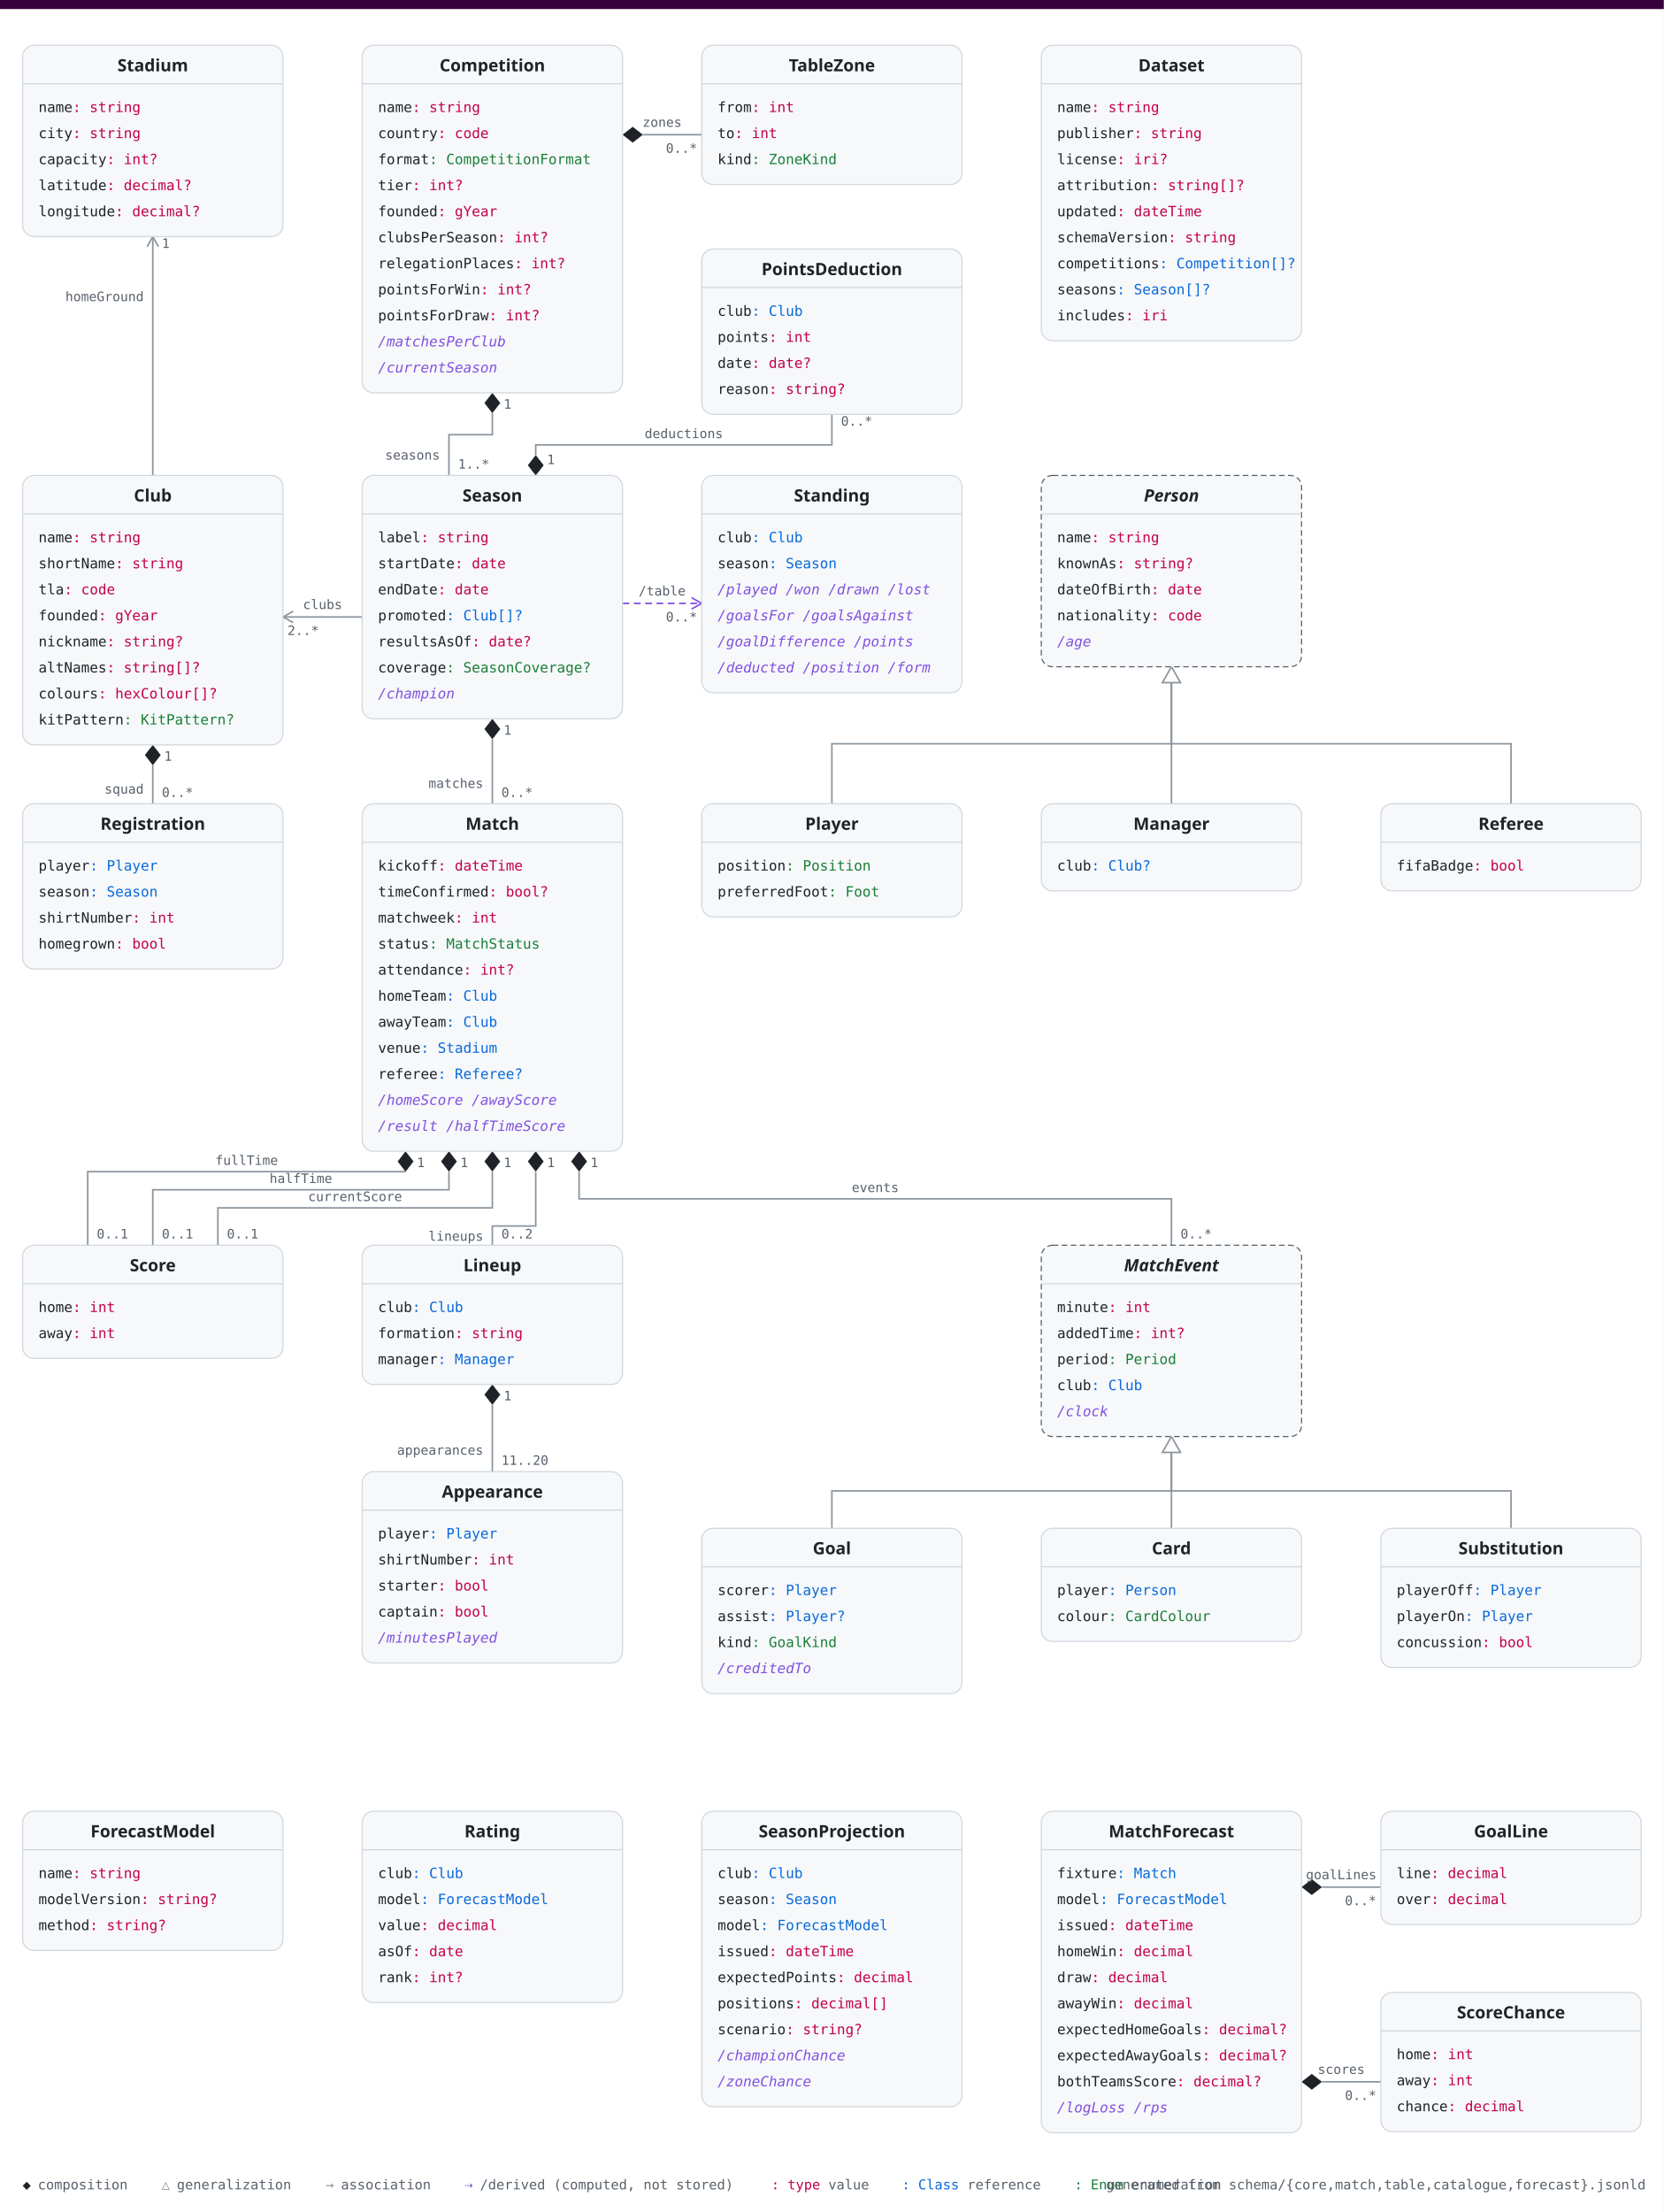
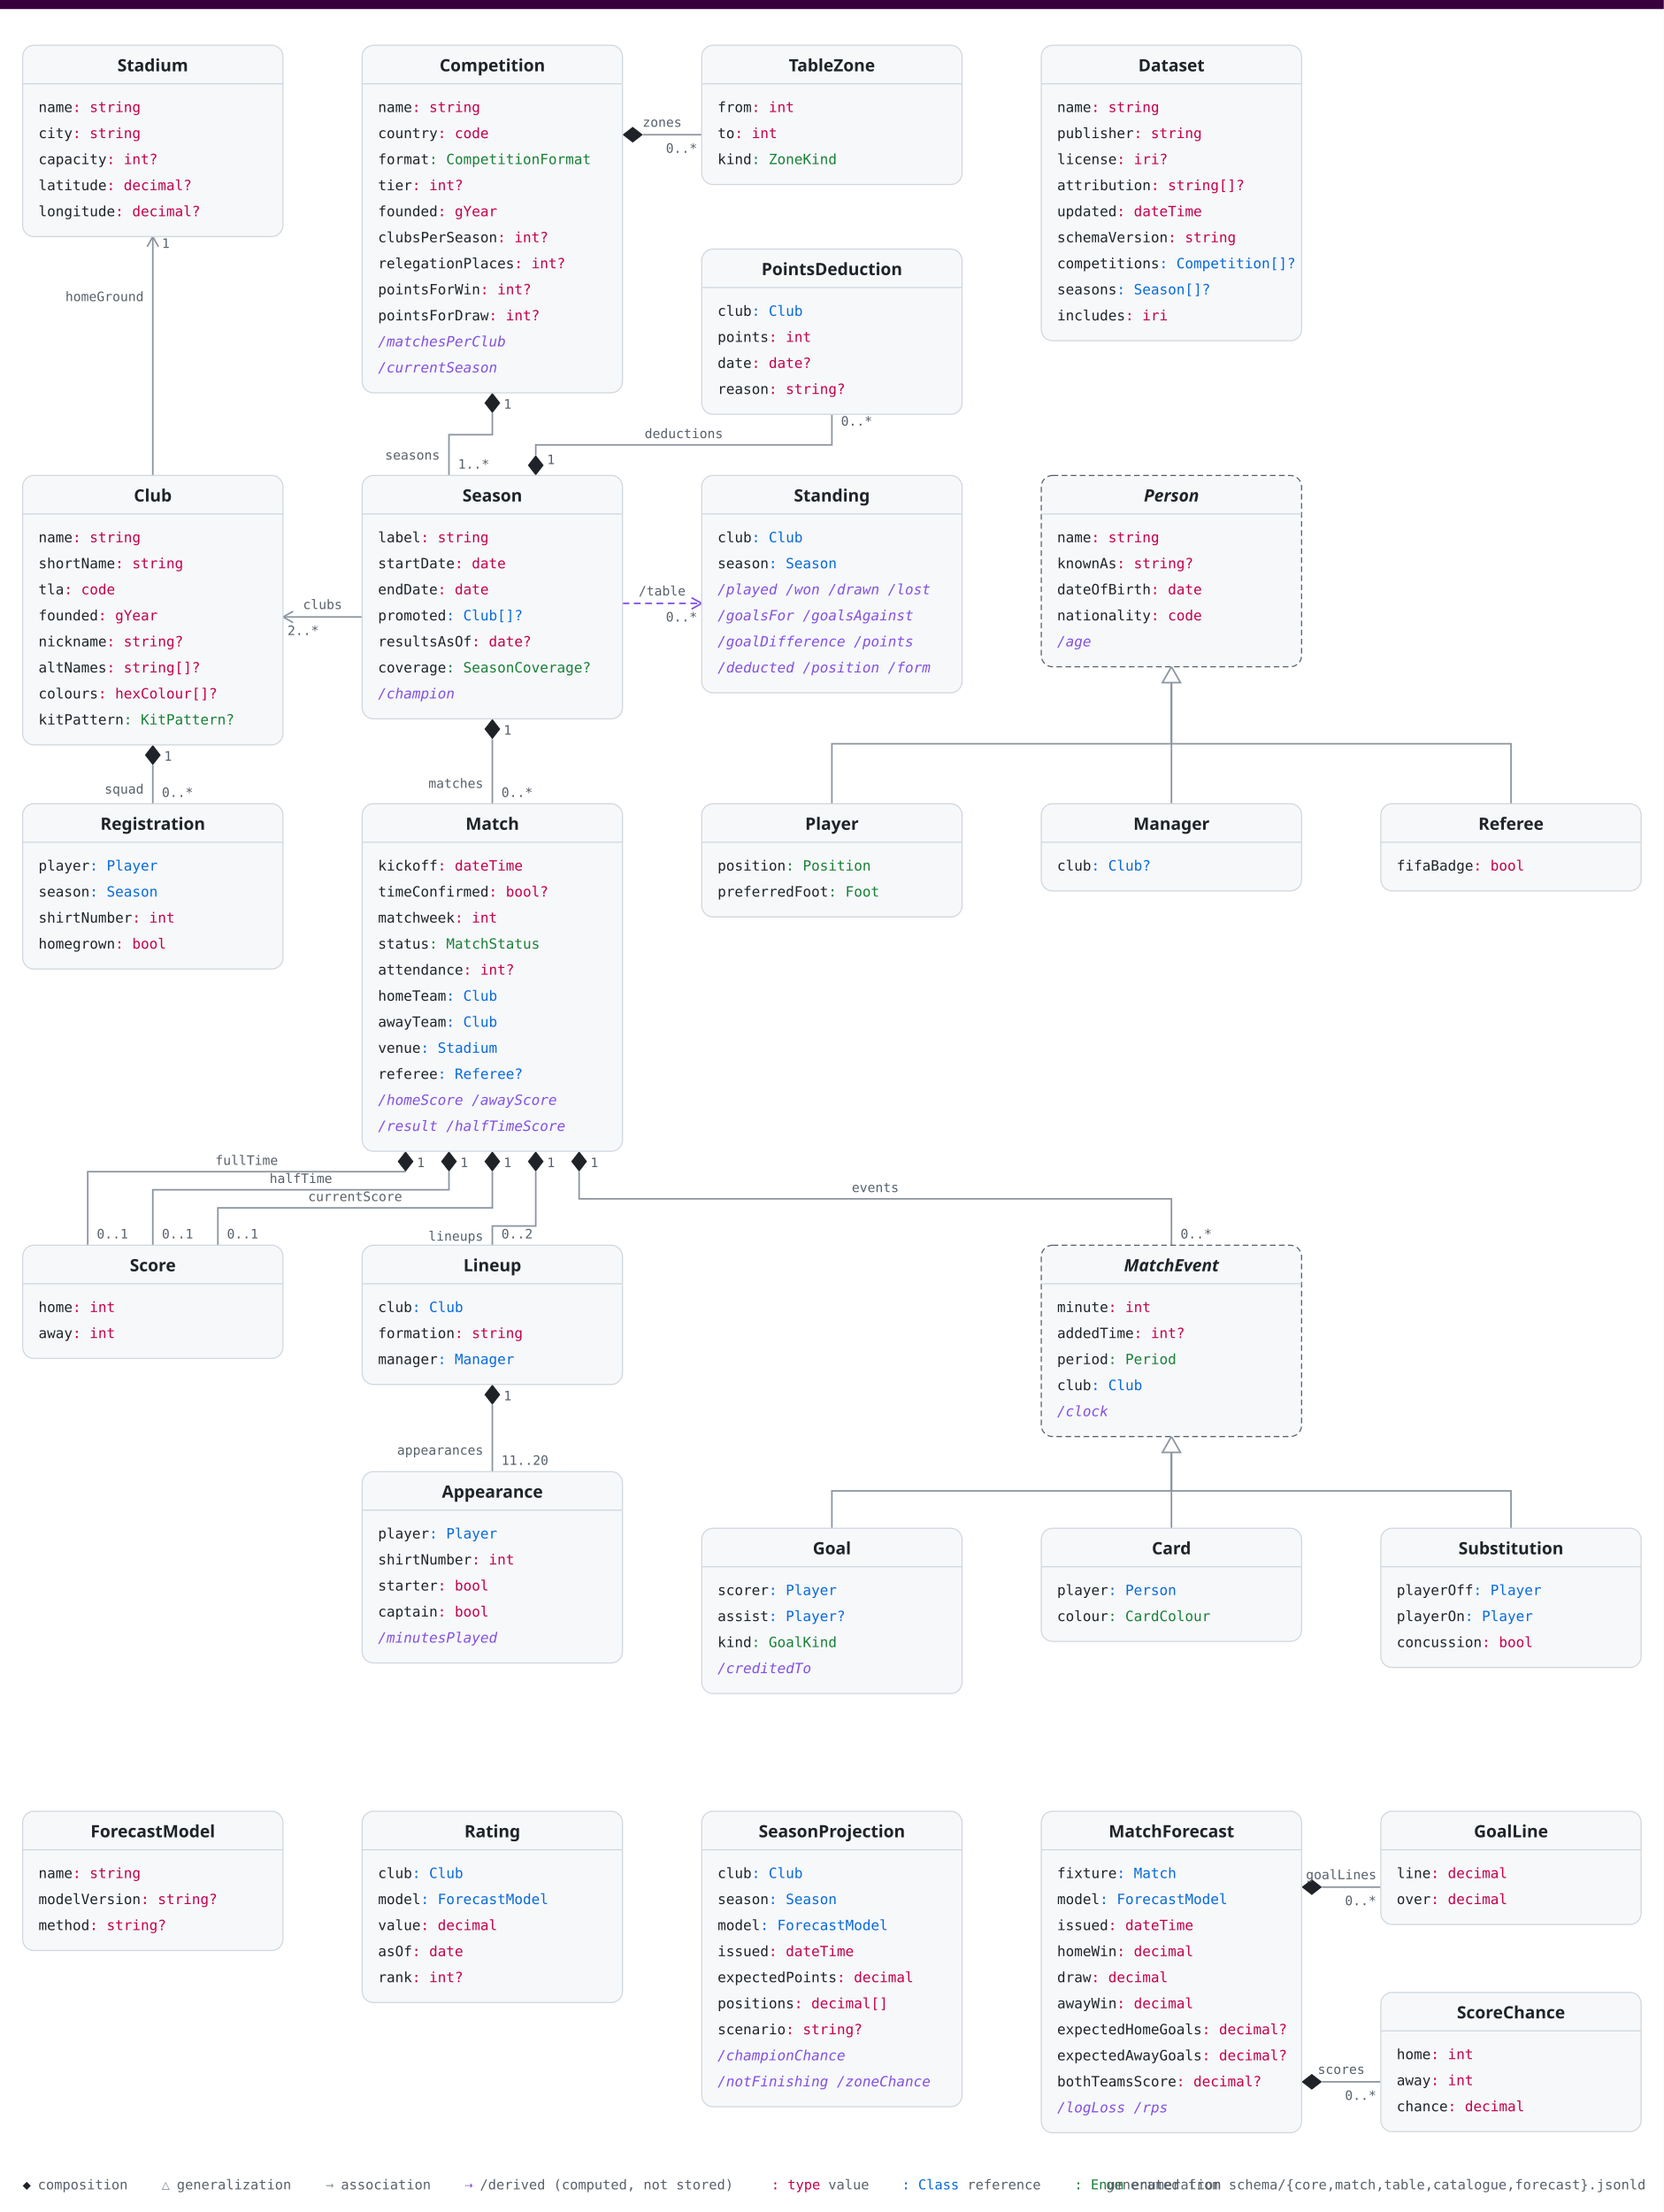
<svg xmlns="http://www.w3.org/2000/svg" width="1470" height="1954" viewBox="0 0 1470 1954">
  <rect width="1470" height="1954" fill="#ffffff" />
  <rect width="1470" height="8" fill="#37003c" />
  <path d="M550,119 l9,-7 l9,7 l-9,7 z" fill="#1f2328" />
  <path d="M568,119 L620,119" fill="none" stroke="#8c959f" stroke-width="1.4" />
  <text x="585" y="112" font-family="ui-monospace, Menlo, Consolas, monospace" font-size="11.5" fill="#57606a" text-anchor="middle">zones</text>
  <text x="616" y="135" font-family="ui-monospace, Menlo, Consolas, monospace" font-size="11.5" fill="#57606a" text-anchor="end">0..*</text>
  <path d="M435,365 L435,384 L396.667,384 L396.667,420" fill="none" stroke="#8c959f" stroke-width="1.4" />
  <path d="M435,347 l7,9 l-7,9 l-7,-9 z" fill="#1f2328" />
  <text x="445" y="361" font-family="ui-monospace, Menlo, Consolas, monospace" font-size="11.5" fill="#57606a" text-anchor="start">1</text>
  <text x="404.667" y="414" font-family="ui-monospace, Menlo, Consolas, monospace" font-size="11.5" fill="#57606a" text-anchor="start">1..*</text>
  <text x="388.667" y="406" font-family="ui-monospace, Menlo, Consolas, monospace" font-size="11.5" fill="#57606a" text-anchor="end">seasons</text>
  <path d="M320,545 L250,545" fill="none" stroke="#8c959f" stroke-width="1.4" />
  <path d="M259,540 L250,545 L259,550" fill="none" stroke="#8c959f" stroke-width="1.4" />
  <text x="285" y="538" font-family="ui-monospace, Menlo, Consolas, monospace" font-size="11.5" fill="#57606a" text-anchor="middle">clubs</text>
  <text x="254" y="561" font-family="ui-monospace, Menlo, Consolas, monospace" font-size="11.5" fill="#57606a" text-anchor="start">2..*</text>
  <path d="M435,653 L435,673 L435,673 L435,710" fill="none" stroke="#8c959f" stroke-width="1.4" />
  <path d="M435,635 l7,9 l-7,9 l-7,-9 z" fill="#1f2328" />
  <text x="445" y="649" font-family="ui-monospace, Menlo, Consolas, monospace" font-size="11.5" fill="#57606a" text-anchor="start">1</text>
  <text x="443" y="704" font-family="ui-monospace, Menlo, Consolas, monospace" font-size="11.5" fill="#57606a" text-anchor="start">0..*</text>
  <text x="427" y="696" font-family="ui-monospace, Menlo, Consolas, monospace" font-size="11.5" fill="#57606a" text-anchor="end">matches</text>
  <path d="M473.333,402 L473.333,393 L735,393 L735,366" fill="none" stroke="#8c959f" stroke-width="1.4" />
  <path d="M473.333,420 l7,-9 l-7,-9 l-7,9 z" fill="#1f2328" />
  <text x="483.333" y="410" font-family="ui-monospace, Menlo, Consolas, monospace" font-size="11.5" fill="#57606a" text-anchor="start">1</text>
  <text x="743" y="376" font-family="ui-monospace, Menlo, Consolas, monospace" font-size="11.5" fill="#57606a" text-anchor="start">0..*</text>
  <text x="604.167" y="387" font-family="ui-monospace, Menlo, Consolas, monospace" font-size="11.5" fill="#57606a" text-anchor="middle">deductions</text>
  <path d="M550,533 L620,533" fill="none" stroke="#8250df" stroke-width="1.4" stroke-dasharray="6 4" />
  <path d="M611,528 L620,533 L611,538" fill="none" stroke="#8250df" stroke-width="1.4" />
  <text x="585" y="526" font-family="ui-monospace, Menlo, Consolas, monospace" font-size="11.5" fill="#57606a" text-anchor="middle">/table</text>
  <text x="616" y="549" font-family="ui-monospace, Menlo, Consolas, monospace" font-size="11.5" fill="#57606a" text-anchor="end">0..*</text>
  <path d="M135,420 L135,315 L135,315 L135,209" fill="none" stroke="#8c959f" stroke-width="1.4" />
  <path d="M130,218 L135,209 L140,218" fill="none" stroke="#8c959f" stroke-width="1.4" />
  <text x="143" y="219" font-family="ui-monospace, Menlo, Consolas, monospace" font-size="11.5" fill="#57606a" text-anchor="start">1</text>
  <text x="127" y="266" font-family="ui-monospace, Menlo, Consolas, monospace" font-size="11.5" fill="#57606a" text-anchor="end">homeGround</text>
  <path d="M135,676 L135,684 L135,684 L135,710" fill="none" stroke="#8c959f" stroke-width="1.4" />
  <path d="M135,658 l7,9 l-7,9 l-7,-9 z" fill="#1f2328" />
  <text x="145" y="672" font-family="ui-monospace, Menlo, Consolas, monospace" font-size="11.5" fill="#57606a" text-anchor="start">1</text>
  <text x="143" y="704" font-family="ui-monospace, Menlo, Consolas, monospace" font-size="11.5" fill="#57606a" text-anchor="start">0..*</text>
  <text x="127" y="701" font-family="ui-monospace, Menlo, Consolas, monospace" font-size="11.5" fill="#57606a" text-anchor="end">squad</text>
  <path d="M735,710 L735,657 L1035,657 L1035,603" fill="none" stroke="#8c959f" stroke-width="1.4" />
  <path d="M1035,589 l8,14 l-16,0 z" fill="#ffffff" stroke="#8c959f" stroke-width="1.4" />
  <path d="M1035,710 L1035,657 L1035,657 L1035,603" fill="none" stroke="#8c959f" stroke-width="1.4" />
  <path d="M1335,710 L1335,657 L1035,657 L1035,603" fill="none" stroke="#8c959f" stroke-width="1.4" />
  <path d="M473.333,1035 L473.333,1083 L435,1083 L435,1100" fill="none" stroke="#8c959f" stroke-width="1.4" />
  <path d="M473.333,1017 l7,9 l-7,9 l-7,-9 z" fill="#1f2328" />
  <text x="483.333" y="1031" font-family="ui-monospace, Menlo, Consolas, monospace" font-size="11.5" fill="#57606a" text-anchor="start">1</text>
  <text x="443" y="1094" font-family="ui-monospace, Menlo, Consolas, monospace" font-size="11.5" fill="#57606a" text-anchor="start">0..2</text>
  <text x="427" y="1096" font-family="ui-monospace, Menlo, Consolas, monospace" font-size="11.5" fill="#57606a" text-anchor="end">lineups</text>
  <path d="M511.667,1035 L511.667,1059 L1035,1059 L1035,1100" fill="none" stroke="#8c959f" stroke-width="1.4" />
  <path d="M511.667,1017 l7,9 l-7,9 l-7,-9 z" fill="#1f2328" />
  <text x="521.667" y="1031" font-family="ui-monospace, Menlo, Consolas, monospace" font-size="11.5" fill="#57606a" text-anchor="start">1</text>
  <text x="1043" y="1094" font-family="ui-monospace, Menlo, Consolas, monospace" font-size="11.5" fill="#57606a" text-anchor="start">0..*</text>
  <text x="773.333" y="1053" font-family="ui-monospace, Menlo, Consolas, monospace" font-size="11.5" fill="#57606a" text-anchor="middle">events</text>
  <path d="M358.333,1035 L358.333,1035 L77.5,1035 L77.5,1100" fill="none" stroke="#8c959f" stroke-width="1.4" />
  <path d="M358.333,1017 l7,9 l-7,9 l-7,-9 z" fill="#1f2328" />
  <text x="368.333" y="1031" font-family="ui-monospace, Menlo, Consolas, monospace" font-size="11.5" fill="#57606a" text-anchor="start">1</text>
  <text x="85.5" y="1094" font-family="ui-monospace, Menlo, Consolas, monospace" font-size="11.5" fill="#57606a" text-anchor="start">0..1</text>
  <text x="217.917" y="1029" font-family="ui-monospace, Menlo, Consolas, monospace" font-size="11.5" fill="#57606a" text-anchor="middle">fullTime</text>
  <path d="M396.667,1035 L396.667,1051 L135,1051 L135,1100" fill="none" stroke="#8c959f" stroke-width="1.4" />
  <path d="M396.667,1017 l7,9 l-7,9 l-7,-9 z" fill="#1f2328" />
  <text x="406.667" y="1031" font-family="ui-monospace, Menlo, Consolas, monospace" font-size="11.5" fill="#57606a" text-anchor="start">1</text>
  <text x="143" y="1094" font-family="ui-monospace, Menlo, Consolas, monospace" font-size="11.5" fill="#57606a" text-anchor="start">0..1</text>
  <text x="265.833" y="1045" font-family="ui-monospace, Menlo, Consolas, monospace" font-size="11.5" fill="#57606a" text-anchor="middle">halfTime</text>
  <path d="M435,1035 L435,1067 L192.5,1067 L192.5,1100" fill="none" stroke="#8c959f" stroke-width="1.4" />
  <path d="M435,1017 l7,9 l-7,9 l-7,-9 z" fill="#1f2328" />
  <text x="445" y="1031" font-family="ui-monospace, Menlo, Consolas, monospace" font-size="11.5" fill="#57606a" text-anchor="start">1</text>
  <text x="200.5" y="1094" font-family="ui-monospace, Menlo, Consolas, monospace" font-size="11.5" fill="#57606a" text-anchor="start">0..1</text>
  <text x="313.75" y="1061" font-family="ui-monospace, Menlo, Consolas, monospace" font-size="11.5" fill="#57606a" text-anchor="middle">currentScore</text>
  <path d="M435,1241 L435,1262 L435,1262 L435,1300" fill="none" stroke="#8c959f" stroke-width="1.4" />
  <path d="M435,1223 l7,9 l-7,9 l-7,-9 z" fill="#1f2328" />
  <text x="445" y="1237" font-family="ui-monospace, Menlo, Consolas, monospace" font-size="11.5" fill="#57606a" text-anchor="start">1</text>
  <text x="443" y="1294" font-family="ui-monospace, Menlo, Consolas, monospace" font-size="11.5" fill="#57606a" text-anchor="start">11..20</text>
  <text x="427" y="1285" font-family="ui-monospace, Menlo, Consolas, monospace" font-size="11.5" fill="#57606a" text-anchor="end">appearances</text>
  <path d="M735,1350 L735,1317 L1035,1317 L1035,1283" fill="none" stroke="#8c959f" stroke-width="1.4" />
  <path d="M1035,1269 l8,14 l-16,0 z" fill="#ffffff" stroke="#8c959f" stroke-width="1.4" />
  <path d="M1035,1350 L1035,1317 L1035,1317 L1035,1283" fill="none" stroke="#8c959f" stroke-width="1.4" />
  <path d="M1335,1350 L1335,1317 L1035,1317 L1035,1283" fill="none" stroke="#8c959f" stroke-width="1.4" />
  <path d="M1150,1667 l9,-7 l9,7 l-9,7 z" fill="#1f2328" />
  <path d="M1168,1667 L1220,1667" fill="none" stroke="#8c959f" stroke-width="1.4" />
  <text x="1185" y="1660" font-family="ui-monospace, Menlo, Consolas, monospace" font-size="11.5" fill="#57606a" text-anchor="middle">goalLines</text>
  <text x="1216" y="1683" font-family="ui-monospace, Menlo, Consolas, monospace" font-size="11.5" fill="#57606a" text-anchor="end">0..*</text>
  <path d="M1150,1839 l9,-7 l9,7 l-9,7 z" fill="#1f2328" />
  <path d="M1168,1839 L1220,1839" fill="none" stroke="#8c959f" stroke-width="1.4" />
  <text x="1185" y="1832" font-family="ui-monospace, Menlo, Consolas, monospace" font-size="11.5" fill="#57606a" text-anchor="middle">scores</text>
  <text x="1216" y="1855" font-family="ui-monospace, Menlo, Consolas, monospace" font-size="11.5" fill="#57606a" text-anchor="end">0..*</text>
  <g>
    <rect x="320" y="40" width="230" height="307" rx="10" fill="#f6f8fa" stroke="#d0d7de" stroke-width="1" />
    <line x1="320" y1="74" x2="550" y2="74" stroke="#d0d7de" />
    <text x="435" y="63" font-family="system-ui, sans-serif" font-weight="700" font-size="15" fill="#1f2328" text-anchor="middle">Competition</text>
    <text x="334" y="99" font-family="ui-monospace, Menlo, Consolas, monospace" font-size="12.5" fill="#1f2328">name<tspan fill="#c4004b">: string</tspan>
    </text>
    <text x="334" y="122" font-family="ui-monospace, Menlo, Consolas, monospace" font-size="12.5" fill="#1f2328">country<tspan fill="#c4004b">: code</tspan>
    </text>
    <text x="334" y="145" font-family="ui-monospace, Menlo, Consolas, monospace" font-size="12.5" fill="#1f2328">format<tspan fill="#1a7f37">: CompetitionFormat</tspan>
    </text>
    <text x="334" y="168" font-family="ui-monospace, Menlo, Consolas, monospace" font-size="12.5" fill="#1f2328">tier<tspan fill="#c4004b">: int?</tspan>
    </text>
    <text x="334" y="191" font-family="ui-monospace, Menlo, Consolas, monospace" font-size="12.5" fill="#1f2328">founded<tspan fill="#c4004b">: gYear</tspan>
    </text>
    <text x="334" y="214" font-family="ui-monospace, Menlo, Consolas, monospace" font-size="12.5" fill="#1f2328">clubsPerSeason<tspan fill="#c4004b">: int?</tspan>
    </text>
    <text x="334" y="237" font-family="ui-monospace, Menlo, Consolas, monospace" font-size="12.5" fill="#1f2328">relegationPlaces<tspan fill="#c4004b">: int?</tspan>
    </text>
    <text x="334" y="260" font-family="ui-monospace, Menlo, Consolas, monospace" font-size="12.5" fill="#1f2328">pointsForWin<tspan fill="#c4004b">: int?</tspan>
    </text>
    <text x="334" y="283" font-family="ui-monospace, Menlo, Consolas, monospace" font-size="12.5" fill="#1f2328">pointsForDraw<tspan fill="#c4004b">: int?</tspan>
    </text>
    <text x="334" y="306" font-family="ui-monospace, Menlo, Consolas, monospace" font-size="12.5" font-style="italic" fill="#8250df">/matchesPerClub</text>
    <text x="334" y="329" font-family="ui-monospace, Menlo, Consolas, monospace" font-size="12.5" font-style="italic" fill="#8250df">/currentSeason</text>
  </g>
  <g>
    <rect x="320" y="420" width="230" height="215" rx="10" fill="#f6f8fa" stroke="#d0d7de" stroke-width="1" />
    <line x1="320" y1="454" x2="550" y2="454" stroke="#d0d7de" />
    <text x="435" y="443" font-family="system-ui, sans-serif" font-weight="700" font-size="15" fill="#1f2328" text-anchor="middle">Season</text>
    <text x="334" y="479" font-family="ui-monospace, Menlo, Consolas, monospace" font-size="12.5" fill="#1f2328">label<tspan fill="#c4004b">: string</tspan>
    </text>
    <text x="334" y="502" font-family="ui-monospace, Menlo, Consolas, monospace" font-size="12.5" fill="#1f2328">startDate<tspan fill="#c4004b">: date</tspan>
    </text>
    <text x="334" y="525" font-family="ui-monospace, Menlo, Consolas, monospace" font-size="12.5" fill="#1f2328">endDate<tspan fill="#c4004b">: date</tspan>
    </text>
    <text x="334" y="548" font-family="ui-monospace, Menlo, Consolas, monospace" font-size="12.5" fill="#1f2328">promoted<tspan fill="#0969da">: Club[]?</tspan>
    </text>
    <text x="334" y="571" font-family="ui-monospace, Menlo, Consolas, monospace" font-size="12.5" fill="#1f2328">resultsAsOf<tspan fill="#c4004b">: date?</tspan>
    </text>
    <text x="334" y="594" font-family="ui-monospace, Menlo, Consolas, monospace" font-size="12.5" fill="#1f2328">coverage<tspan fill="#1a7f37">: SeasonCoverage?</tspan>
    </text>
    <text x="334" y="617" font-family="ui-monospace, Menlo, Consolas, monospace" font-size="12.5" font-style="italic" fill="#8250df">/champion</text>
  </g>
  <g>
    <rect x="620" y="220" width="230" height="146" rx="10" fill="#f6f8fa" stroke="#d0d7de" stroke-width="1" />
    <line x1="620" y1="254" x2="850" y2="254" stroke="#d0d7de" />
    <text x="735" y="243" font-family="system-ui, sans-serif" font-weight="700" font-size="15" fill="#1f2328" text-anchor="middle">PointsDeduction</text>
    <text x="634" y="279" font-family="ui-monospace, Menlo, Consolas, monospace" font-size="12.5" fill="#1f2328">club<tspan fill="#0969da">: Club</tspan>
    </text>
    <text x="634" y="302" font-family="ui-monospace, Menlo, Consolas, monospace" font-size="12.5" fill="#1f2328">points<tspan fill="#c4004b">: int</tspan>
    </text>
    <text x="634" y="325" font-family="ui-monospace, Menlo, Consolas, monospace" font-size="12.5" fill="#1f2328">date<tspan fill="#c4004b">: date?</tspan>
    </text>
    <text x="634" y="348" font-family="ui-monospace, Menlo, Consolas, monospace" font-size="12.5" fill="#1f2328">reason<tspan fill="#c4004b">: string?</tspan>
    </text>
  </g>
  <g>
    <rect x="20" y="420" width="230" height="238" rx="10" fill="#f6f8fa" stroke="#d0d7de" stroke-width="1" />
    <line x1="20" y1="454" x2="250" y2="454" stroke="#d0d7de" />
    <text x="135" y="443" font-family="system-ui, sans-serif" font-weight="700" font-size="15" fill="#1f2328" text-anchor="middle">Club</text>
    <text x="34" y="479" font-family="ui-monospace, Menlo, Consolas, monospace" font-size="12.5" fill="#1f2328">name<tspan fill="#c4004b">: string</tspan>
    </text>
    <text x="34" y="502" font-family="ui-monospace, Menlo, Consolas, monospace" font-size="12.5" fill="#1f2328">shortName<tspan fill="#c4004b">: string</tspan>
    </text>
    <text x="34" y="525" font-family="ui-monospace, Menlo, Consolas, monospace" font-size="12.5" fill="#1f2328">tla<tspan fill="#c4004b">: code</tspan>
    </text>
    <text x="34" y="548" font-family="ui-monospace, Menlo, Consolas, monospace" font-size="12.5" fill="#1f2328">founded<tspan fill="#c4004b">: gYear</tspan>
    </text>
    <text x="34" y="571" font-family="ui-monospace, Menlo, Consolas, monospace" font-size="12.5" fill="#1f2328">nickname<tspan fill="#c4004b">: string?</tspan>
    </text>
    <text x="34" y="594" font-family="ui-monospace, Menlo, Consolas, monospace" font-size="12.5" fill="#1f2328">altNames<tspan fill="#c4004b">: string[]?</tspan>
    </text>
    <text x="34" y="617" font-family="ui-monospace, Menlo, Consolas, monospace" font-size="12.5" fill="#1f2328">colours<tspan fill="#c4004b">: hexColour[]?</tspan>
    </text>
    <text x="34" y="640" font-family="ui-monospace, Menlo, Consolas, monospace" font-size="12.5" fill="#1f2328">kitPattern<tspan fill="#1a7f37">: KitPattern?</tspan>
    </text>
  </g>
  <g>
    <rect x="20" y="710" width="230" height="146" rx="10" fill="#f6f8fa" stroke="#d0d7de" stroke-width="1" />
    <line x1="20" y1="744" x2="250" y2="744" stroke="#d0d7de" />
    <text x="135" y="733" font-family="system-ui, sans-serif" font-weight="700" font-size="15" fill="#1f2328" text-anchor="middle">Registration</text>
    <text x="34" y="769" font-family="ui-monospace, Menlo, Consolas, monospace" font-size="12.5" fill="#1f2328">player<tspan fill="#0969da">: Player</tspan>
    </text>
    <text x="34" y="792" font-family="ui-monospace, Menlo, Consolas, monospace" font-size="12.5" fill="#1f2328">season<tspan fill="#0969da">: Season</tspan>
    </text>
    <text x="34" y="815" font-family="ui-monospace, Menlo, Consolas, monospace" font-size="12.5" fill="#1f2328">shirtNumber<tspan fill="#c4004b">: int</tspan>
    </text>
    <text x="34" y="838" font-family="ui-monospace, Menlo, Consolas, monospace" font-size="12.5" fill="#1f2328">homegrown<tspan fill="#c4004b">: bool</tspan>
    </text>
  </g>
  <g>
    <rect x="20" y="40" width="230" height="169" rx="10" fill="#f6f8fa" stroke="#d0d7de" stroke-width="1" />
    <line x1="20" y1="74" x2="250" y2="74" stroke="#d0d7de" />
    <text x="135" y="63" font-family="system-ui, sans-serif" font-weight="700" font-size="15" fill="#1f2328" text-anchor="middle">Stadium</text>
    <text x="34" y="99" font-family="ui-monospace, Menlo, Consolas, monospace" font-size="12.5" fill="#1f2328">name<tspan fill="#c4004b">: string</tspan>
    </text>
    <text x="34" y="122" font-family="ui-monospace, Menlo, Consolas, monospace" font-size="12.5" fill="#1f2328">city<tspan fill="#c4004b">: string</tspan>
    </text>
    <text x="34" y="145" font-family="ui-monospace, Menlo, Consolas, monospace" font-size="12.5" fill="#1f2328">capacity<tspan fill="#c4004b">: int?</tspan>
    </text>
    <text x="34" y="168" font-family="ui-monospace, Menlo, Consolas, monospace" font-size="12.5" fill="#1f2328">latitude<tspan fill="#c4004b">: decimal?</tspan>
    </text>
    <text x="34" y="191" font-family="ui-monospace, Menlo, Consolas, monospace" font-size="12.5" fill="#1f2328">longitude<tspan fill="#c4004b">: decimal?</tspan>
    </text>
  </g>
  <g>
    <rect x="920" y="420" width="230" height="169" rx="10" fill="#f6f8fa" stroke="#57606a" stroke-width="1" stroke-dasharray="5 3" />
    <line x1="920" y1="454" x2="1150" y2="454" stroke="#d0d7de" />
    <text x="1035" y="443" font-family="system-ui, sans-serif" font-weight="700" font-style="italic" font-size="15" fill="#1f2328" text-anchor="middle">Person</text>
    <text x="934" y="479" font-family="ui-monospace, Menlo, Consolas, monospace" font-size="12.5" fill="#1f2328">name<tspan fill="#c4004b">: string</tspan>
    </text>
    <text x="934" y="502" font-family="ui-monospace, Menlo, Consolas, monospace" font-size="12.5" fill="#1f2328">knownAs<tspan fill="#c4004b">: string?</tspan>
    </text>
    <text x="934" y="525" font-family="ui-monospace, Menlo, Consolas, monospace" font-size="12.5" fill="#1f2328">dateOfBirth<tspan fill="#c4004b">: date</tspan>
    </text>
    <text x="934" y="548" font-family="ui-monospace, Menlo, Consolas, monospace" font-size="12.5" fill="#1f2328">nationality<tspan fill="#c4004b">: code</tspan>
    </text>
    <text x="934" y="571" font-family="ui-monospace, Menlo, Consolas, monospace" font-size="12.5" font-style="italic" fill="#8250df">/age</text>
  </g>
  <g>
    <rect x="620" y="710" width="230" height="100" rx="10" fill="#f6f8fa" stroke="#d0d7de" stroke-width="1" />
    <line x1="620" y1="744" x2="850" y2="744" stroke="#d0d7de" />
    <text x="735" y="733" font-family="system-ui, sans-serif" font-weight="700" font-size="15" fill="#1f2328" text-anchor="middle">Player</text>
    <text x="634" y="769" font-family="ui-monospace, Menlo, Consolas, monospace" font-size="12.5" fill="#1f2328">position<tspan fill="#1a7f37">: Position</tspan>
    </text>
    <text x="634" y="792" font-family="ui-monospace, Menlo, Consolas, monospace" font-size="12.5" fill="#1f2328">preferredFoot<tspan fill="#1a7f37">: Foot</tspan>
    </text>
  </g>
  <g>
    <rect x="920" y="710" width="230" height="77" rx="10" fill="#f6f8fa" stroke="#d0d7de" stroke-width="1" />
    <line x1="920" y1="744" x2="1150" y2="744" stroke="#d0d7de" />
    <text x="1035" y="733" font-family="system-ui, sans-serif" font-weight="700" font-size="15" fill="#1f2328" text-anchor="middle">Manager</text>
    <text x="934" y="769" font-family="ui-monospace, Menlo, Consolas, monospace" font-size="12.5" fill="#1f2328">club<tspan fill="#0969da">: Club?</tspan>
    </text>
  </g>
  <g>
    <rect x="1220" y="710" width="230" height="77" rx="10" fill="#f6f8fa" stroke="#d0d7de" stroke-width="1" />
    <line x1="1220" y1="744" x2="1450" y2="744" stroke="#d0d7de" />
    <text x="1335" y="733" font-family="system-ui, sans-serif" font-weight="700" font-size="15" fill="#1f2328" text-anchor="middle">Referee</text>
    <text x="1234" y="769" font-family="ui-monospace, Menlo, Consolas, monospace" font-size="12.5" fill="#1f2328">fifaBadge<tspan fill="#c4004b">: bool</tspan>
    </text>
  </g>
  <g>
    <rect x="620" y="40" width="230" height="123" rx="10" fill="#f6f8fa" stroke="#d0d7de" stroke-width="1" />
    <line x1="620" y1="74" x2="850" y2="74" stroke="#d0d7de" />
    <text x="735" y="63" font-family="system-ui, sans-serif" font-weight="700" font-size="15" fill="#1f2328" text-anchor="middle">TableZone</text>
    <text x="634" y="99" font-family="ui-monospace, Menlo, Consolas, monospace" font-size="12.5" fill="#1f2328">from<tspan fill="#c4004b">: int</tspan>
    </text>
    <text x="634" y="122" font-family="ui-monospace, Menlo, Consolas, monospace" font-size="12.5" fill="#1f2328">to<tspan fill="#c4004b">: int</tspan>
    </text>
    <text x="634" y="145" font-family="ui-monospace, Menlo, Consolas, monospace" font-size="12.5" fill="#1f2328">kind<tspan fill="#1a7f37">: ZoneKind</tspan>
    </text>
  </g>
  <g>
    <rect x="320" y="710" width="230" height="307" rx="10" fill="#f6f8fa" stroke="#d0d7de" stroke-width="1" />
    <line x1="320" y1="744" x2="550" y2="744" stroke="#d0d7de" />
    <text x="435" y="733" font-family="system-ui, sans-serif" font-weight="700" font-size="15" fill="#1f2328" text-anchor="middle">Match</text>
    <text x="334" y="769" font-family="ui-monospace, Menlo, Consolas, monospace" font-size="12.5" fill="#1f2328">kickoff<tspan fill="#c4004b">: dateTime</tspan>
    </text>
    <text x="334" y="792" font-family="ui-monospace, Menlo, Consolas, monospace" font-size="12.5" fill="#1f2328">timeConfirmed<tspan fill="#c4004b">: bool?</tspan>
    </text>
    <text x="334" y="815" font-family="ui-monospace, Menlo, Consolas, monospace" font-size="12.5" fill="#1f2328">matchweek<tspan fill="#c4004b">: int</tspan>
    </text>
    <text x="334" y="838" font-family="ui-monospace, Menlo, Consolas, monospace" font-size="12.5" fill="#1f2328">status<tspan fill="#1a7f37">: MatchStatus</tspan>
    </text>
    <text x="334" y="861" font-family="ui-monospace, Menlo, Consolas, monospace" font-size="12.5" fill="#1f2328">attendance<tspan fill="#c4004b">: int?</tspan>
    </text>
    <text x="334" y="884" font-family="ui-monospace, Menlo, Consolas, monospace" font-size="12.5" fill="#1f2328">homeTeam<tspan fill="#0969da">: Club</tspan>
    </text>
    <text x="334" y="907" font-family="ui-monospace, Menlo, Consolas, monospace" font-size="12.5" fill="#1f2328">awayTeam<tspan fill="#0969da">: Club</tspan>
    </text>
    <text x="334" y="930" font-family="ui-monospace, Menlo, Consolas, monospace" font-size="12.5" fill="#1f2328">venue<tspan fill="#0969da">: Stadium</tspan>
    </text>
    <text x="334" y="953" font-family="ui-monospace, Menlo, Consolas, monospace" font-size="12.5" fill="#1f2328">referee<tspan fill="#0969da">: Referee?</tspan>
    </text>
    <text x="334" y="976" font-family="ui-monospace, Menlo, Consolas, monospace" font-size="12.5" font-style="italic" fill="#8250df">/homeScore /awayScore</text>
    <text x="334" y="999" font-family="ui-monospace, Menlo, Consolas, monospace" font-size="12.5" font-style="italic" fill="#8250df">/result /halfTimeScore</text>
  </g>
  <g>
    <rect x="320" y="1100" width="230" height="123" rx="10" fill="#f6f8fa" stroke="#d0d7de" stroke-width="1" />
    <line x1="320" y1="1134" x2="550" y2="1134" stroke="#d0d7de" />
    <text x="435" y="1123" font-family="system-ui, sans-serif" font-weight="700" font-size="15" fill="#1f2328" text-anchor="middle">Lineup</text>
    <text x="334" y="1159" font-family="ui-monospace, Menlo, Consolas, monospace" font-size="12.5" fill="#1f2328">club<tspan fill="#0969da">: Club</tspan>
    </text>
    <text x="334" y="1182" font-family="ui-monospace, Menlo, Consolas, monospace" font-size="12.5" fill="#1f2328">formation<tspan fill="#c4004b">: string</tspan>
    </text>
    <text x="334" y="1205" font-family="ui-monospace, Menlo, Consolas, monospace" font-size="12.5" fill="#1f2328">manager<tspan fill="#0969da">: Manager</tspan>
    </text>
  </g>
  <g>
    <rect x="320" y="1300" width="230" height="169" rx="10" fill="#f6f8fa" stroke="#d0d7de" stroke-width="1" />
    <line x1="320" y1="1334" x2="550" y2="1334" stroke="#d0d7de" />
    <text x="435" y="1323" font-family="system-ui, sans-serif" font-weight="700" font-size="15" fill="#1f2328" text-anchor="middle">Appearance</text>
    <text x="334" y="1359" font-family="ui-monospace, Menlo, Consolas, monospace" font-size="12.5" fill="#1f2328">player<tspan fill="#0969da">: Player</tspan>
    </text>
    <text x="334" y="1382" font-family="ui-monospace, Menlo, Consolas, monospace" font-size="12.5" fill="#1f2328">shirtNumber<tspan fill="#c4004b">: int</tspan>
    </text>
    <text x="334" y="1405" font-family="ui-monospace, Menlo, Consolas, monospace" font-size="12.5" fill="#1f2328">starter<tspan fill="#c4004b">: bool</tspan>
    </text>
    <text x="334" y="1428" font-family="ui-monospace, Menlo, Consolas, monospace" font-size="12.5" fill="#1f2328">captain<tspan fill="#c4004b">: bool</tspan>
    </text>
    <text x="334" y="1451" font-family="ui-monospace, Menlo, Consolas, monospace" font-size="12.5" font-style="italic" fill="#8250df">/minutesPlayed</text>
  </g>
  <g>
    <rect x="920" y="1100" width="230" height="169" rx="10" fill="#f6f8fa" stroke="#57606a" stroke-width="1" stroke-dasharray="5 3" />
    <line x1="920" y1="1134" x2="1150" y2="1134" stroke="#d0d7de" />
    <text x="1035" y="1123" font-family="system-ui, sans-serif" font-weight="700" font-style="italic" font-size="15" fill="#1f2328" text-anchor="middle">MatchEvent</text>
    <text x="934" y="1159" font-family="ui-monospace, Menlo, Consolas, monospace" font-size="12.5" fill="#1f2328">minute<tspan fill="#c4004b">: int</tspan>
    </text>
    <text x="934" y="1182" font-family="ui-monospace, Menlo, Consolas, monospace" font-size="12.5" fill="#1f2328">addedTime<tspan fill="#c4004b">: int?</tspan>
    </text>
    <text x="934" y="1205" font-family="ui-monospace, Menlo, Consolas, monospace" font-size="12.5" fill="#1f2328">period<tspan fill="#1a7f37">: Period</tspan>
    </text>
    <text x="934" y="1228" font-family="ui-monospace, Menlo, Consolas, monospace" font-size="12.5" fill="#1f2328">club<tspan fill="#0969da">: Club</tspan>
    </text>
    <text x="934" y="1251" font-family="ui-monospace, Menlo, Consolas, monospace" font-size="12.5" font-style="italic" fill="#8250df">/clock</text>
  </g>
  <g>
    <rect x="620" y="1350" width="230" height="146" rx="10" fill="#f6f8fa" stroke="#d0d7de" stroke-width="1" />
    <line x1="620" y1="1384" x2="850" y2="1384" stroke="#d0d7de" />
    <text x="735" y="1373" font-family="system-ui, sans-serif" font-weight="700" font-size="15" fill="#1f2328" text-anchor="middle">Goal</text>
    <text x="634" y="1409" font-family="ui-monospace, Menlo, Consolas, monospace" font-size="12.5" fill="#1f2328">scorer<tspan fill="#0969da">: Player</tspan>
    </text>
    <text x="634" y="1432" font-family="ui-monospace, Menlo, Consolas, monospace" font-size="12.5" fill="#1f2328">assist<tspan fill="#0969da">: Player?</tspan>
    </text>
    <text x="634" y="1455" font-family="ui-monospace, Menlo, Consolas, monospace" font-size="12.5" fill="#1f2328">kind<tspan fill="#1a7f37">: GoalKind</tspan>
    </text>
    <text x="634" y="1478" font-family="ui-monospace, Menlo, Consolas, monospace" font-size="12.5" font-style="italic" fill="#8250df">/creditedTo</text>
  </g>
  <g>
    <rect x="920" y="1350" width="230" height="100" rx="10" fill="#f6f8fa" stroke="#d0d7de" stroke-width="1" />
    <line x1="920" y1="1384" x2="1150" y2="1384" stroke="#d0d7de" />
    <text x="1035" y="1373" font-family="system-ui, sans-serif" font-weight="700" font-size="15" fill="#1f2328" text-anchor="middle">Card</text>
    <text x="934" y="1409" font-family="ui-monospace, Menlo, Consolas, monospace" font-size="12.5" fill="#1f2328">player<tspan fill="#0969da">: Person</tspan>
    </text>
    <text x="934" y="1432" font-family="ui-monospace, Menlo, Consolas, monospace" font-size="12.5" fill="#1f2328">colour<tspan fill="#1a7f37">: CardColour</tspan>
    </text>
  </g>
  <g>
    <rect x="1220" y="1350" width="230" height="123" rx="10" fill="#f6f8fa" stroke="#d0d7de" stroke-width="1" />
    <line x1="1220" y1="1384" x2="1450" y2="1384" stroke="#d0d7de" />
    <text x="1335" y="1373" font-family="system-ui, sans-serif" font-weight="700" font-size="15" fill="#1f2328" text-anchor="middle">Substitution</text>
    <text x="1234" y="1409" font-family="ui-monospace, Menlo, Consolas, monospace" font-size="12.5" fill="#1f2328">playerOff<tspan fill="#0969da">: Player</tspan>
    </text>
    <text x="1234" y="1432" font-family="ui-monospace, Menlo, Consolas, monospace" font-size="12.5" fill="#1f2328">playerOn<tspan fill="#0969da">: Player</tspan>
    </text>
    <text x="1234" y="1455" font-family="ui-monospace, Menlo, Consolas, monospace" font-size="12.5" fill="#1f2328">concussion<tspan fill="#c4004b">: bool</tspan>
    </text>
  </g>
  <g>
    <rect x="20" y="1100" width="230" height="100" rx="10" fill="#f6f8fa" stroke="#d0d7de" stroke-width="1" />
    <line x1="20" y1="1134" x2="250" y2="1134" stroke="#d0d7de" />
    <text x="135" y="1123" font-family="system-ui, sans-serif" font-weight="700" font-size="15" fill="#1f2328" text-anchor="middle">Score</text>
    <text x="34" y="1159" font-family="ui-monospace, Menlo, Consolas, monospace" font-size="12.5" fill="#1f2328">home<tspan fill="#c4004b">: int</tspan>
    </text>
    <text x="34" y="1182" font-family="ui-monospace, Menlo, Consolas, monospace" font-size="12.5" fill="#1f2328">away<tspan fill="#c4004b">: int</tspan>
    </text>
  </g>
  <g>
    <rect x="620" y="420" width="230" height="192" rx="10" fill="#f6f8fa" stroke="#d0d7de" stroke-width="1" />
    <line x1="620" y1="454" x2="850" y2="454" stroke="#d0d7de" />
    <text x="735" y="443" font-family="system-ui, sans-serif" font-weight="700" font-size="15" fill="#1f2328" text-anchor="middle">Standing</text>
    <text x="634" y="479" font-family="ui-monospace, Menlo, Consolas, monospace" font-size="12.5" fill="#1f2328">club<tspan fill="#0969da">: Club</tspan>
    </text>
    <text x="634" y="502" font-family="ui-monospace, Menlo, Consolas, monospace" font-size="12.5" fill="#1f2328">season<tspan fill="#0969da">: Season</tspan>
    </text>
    <text x="634" y="525" font-family="ui-monospace, Menlo, Consolas, monospace" font-size="12.5" font-style="italic" fill="#8250df">/played /won /drawn /lost</text>
    <text x="634" y="548" font-family="ui-monospace, Menlo, Consolas, monospace" font-size="12.5" font-style="italic" fill="#8250df">/goalsFor /goalsAgainst</text>
    <text x="634" y="571" font-family="ui-monospace, Menlo, Consolas, monospace" font-size="12.5" font-style="italic" fill="#8250df">/goalDifference /points</text>
    <text x="634" y="594" font-family="ui-monospace, Menlo, Consolas, monospace" font-size="12.5" font-style="italic" fill="#8250df">/deducted /position /form</text>
  </g>
  <g>
    <rect x="920" y="40" width="230" height="261" rx="10" fill="#f6f8fa" stroke="#d0d7de" stroke-width="1" />
    <line x1="920" y1="74" x2="1150" y2="74" stroke="#d0d7de" />
    <text x="1035" y="63" font-family="system-ui, sans-serif" font-weight="700" font-size="15" fill="#1f2328" text-anchor="middle">Dataset</text>
    <text x="934" y="99" font-family="ui-monospace, Menlo, Consolas, monospace" font-size="12.5" fill="#1f2328">name<tspan fill="#c4004b">: string</tspan>
    </text>
    <text x="934" y="122" font-family="ui-monospace, Menlo, Consolas, monospace" font-size="12.5" fill="#1f2328">publisher<tspan fill="#c4004b">: string</tspan>
    </text>
    <text x="934" y="145" font-family="ui-monospace, Menlo, Consolas, monospace" font-size="12.5" fill="#1f2328">license<tspan fill="#c4004b">: iri?</tspan>
    </text>
    <text x="934" y="168" font-family="ui-monospace, Menlo, Consolas, monospace" font-size="12.5" fill="#1f2328">attribution<tspan fill="#c4004b">: string[]?</tspan>
    </text>
    <text x="934" y="191" font-family="ui-monospace, Menlo, Consolas, monospace" font-size="12.5" fill="#1f2328">updated<tspan fill="#c4004b">: dateTime</tspan>
    </text>
    <text x="934" y="214" font-family="ui-monospace, Menlo, Consolas, monospace" font-size="12.5" fill="#1f2328">schemaVersion<tspan fill="#c4004b">: string</tspan>
    </text>
    <text x="934" y="237" font-family="ui-monospace, Menlo, Consolas, monospace" font-size="12.5" fill="#1f2328">competitions<tspan fill="#0969da">: Competition[]?</tspan>
    </text>
    <text x="934" y="260" font-family="ui-monospace, Menlo, Consolas, monospace" font-size="12.5" fill="#1f2328">seasons<tspan fill="#0969da">: Season[]?</tspan>
    </text>
    <text x="934" y="283" font-family="ui-monospace, Menlo, Consolas, monospace" font-size="12.5" fill="#1f2328">includes<tspan fill="#c4004b">: iri</tspan>
    </text>
  </g>
  <g>
    <rect x="20" y="1600" width="230" height="123" rx="10" fill="#f6f8fa" stroke="#d0d7de" stroke-width="1" />
    <line x1="20" y1="1634" x2="250" y2="1634" stroke="#d0d7de" />
    <text x="135" y="1623" font-family="system-ui, sans-serif" font-weight="700" font-size="15" fill="#1f2328" text-anchor="middle">ForecastModel</text>
    <text x="34" y="1659" font-family="ui-monospace, Menlo, Consolas, monospace" font-size="12.5" fill="#1f2328">name<tspan fill="#c4004b">: string</tspan>
    </text>
    <text x="34" y="1682" font-family="ui-monospace, Menlo, Consolas, monospace" font-size="12.5" fill="#1f2328">modelVersion<tspan fill="#c4004b">: string?</tspan>
    </text>
    <text x="34" y="1705" font-family="ui-monospace, Menlo, Consolas, monospace" font-size="12.5" fill="#1f2328">method<tspan fill="#c4004b">: string?</tspan>
    </text>
  </g>
  <g>
    <rect x="320" y="1600" width="230" height="169" rx="10" fill="#f6f8fa" stroke="#d0d7de" stroke-width="1" />
    <line x1="320" y1="1634" x2="550" y2="1634" stroke="#d0d7de" />
    <text x="435" y="1623" font-family="system-ui, sans-serif" font-weight="700" font-size="15" fill="#1f2328" text-anchor="middle">Rating</text>
    <text x="334" y="1659" font-family="ui-monospace, Menlo, Consolas, monospace" font-size="12.5" fill="#1f2328">club<tspan fill="#0969da">: Club</tspan>
    </text>
    <text x="334" y="1682" font-family="ui-monospace, Menlo, Consolas, monospace" font-size="12.5" fill="#1f2328">model<tspan fill="#0969da">: ForecastModel</tspan>
    </text>
    <text x="334" y="1705" font-family="ui-monospace, Menlo, Consolas, monospace" font-size="12.5" fill="#1f2328">value<tspan fill="#c4004b">: decimal</tspan>
    </text>
    <text x="334" y="1728" font-family="ui-monospace, Menlo, Consolas, monospace" font-size="12.5" fill="#1f2328">asOf<tspan fill="#c4004b">: date</tspan>
    </text>
    <text x="334" y="1751" font-family="ui-monospace, Menlo, Consolas, monospace" font-size="12.5" fill="#1f2328">rank<tspan fill="#c4004b">: int?</tspan>
    </text>
  </g>
  <g>
    <rect x="920" y="1600" width="230" height="284" rx="10" fill="#f6f8fa" stroke="#d0d7de" stroke-width="1" />
    <line x1="920" y1="1634" x2="1150" y2="1634" stroke="#d0d7de" />
    <text x="1035" y="1623" font-family="system-ui, sans-serif" font-weight="700" font-size="15" fill="#1f2328" text-anchor="middle">MatchForecast</text>
    <text x="934" y="1659" font-family="ui-monospace, Menlo, Consolas, monospace" font-size="12.5" fill="#1f2328">fixture<tspan fill="#0969da">: Match</tspan>
    </text>
    <text x="934" y="1682" font-family="ui-monospace, Menlo, Consolas, monospace" font-size="12.5" fill="#1f2328">model<tspan fill="#0969da">: ForecastModel</tspan>
    </text>
    <text x="934" y="1705" font-family="ui-monospace, Menlo, Consolas, monospace" font-size="12.5" fill="#1f2328">issued<tspan fill="#c4004b">: dateTime</tspan>
    </text>
    <text x="934" y="1728" font-family="ui-monospace, Menlo, Consolas, monospace" font-size="12.5" fill="#1f2328">homeWin<tspan fill="#c4004b">: decimal</tspan>
    </text>
    <text x="934" y="1751" font-family="ui-monospace, Menlo, Consolas, monospace" font-size="12.5" fill="#1f2328">draw<tspan fill="#c4004b">: decimal</tspan>
    </text>
    <text x="934" y="1774" font-family="ui-monospace, Menlo, Consolas, monospace" font-size="12.5" fill="#1f2328">awayWin<tspan fill="#c4004b">: decimal</tspan>
    </text>
    <text x="934" y="1797" font-family="ui-monospace, Menlo, Consolas, monospace" font-size="12.5" fill="#1f2328">expectedHomeGoals<tspan fill="#c4004b">: decimal?</tspan>
    </text>
    <text x="934" y="1820" font-family="ui-monospace, Menlo, Consolas, monospace" font-size="12.5" fill="#1f2328">expectedAwayGoals<tspan fill="#c4004b">: decimal?</tspan>
    </text>
    <text x="934" y="1843" font-family="ui-monospace, Menlo, Consolas, monospace" font-size="12.5" fill="#1f2328">bothTeamsScore<tspan fill="#c4004b">: decimal?</tspan>
    </text>
    <text x="934" y="1866" font-family="ui-monospace, Menlo, Consolas, monospace" font-size="12.5" font-style="italic" fill="#8250df">/logLoss /rps</text>
  </g>
  <g>
    <rect x="1220" y="1600" width="230" height="100" rx="10" fill="#f6f8fa" stroke="#d0d7de" stroke-width="1" />
    <line x1="1220" y1="1634" x2="1450" y2="1634" stroke="#d0d7de" />
    <text x="1335" y="1623" font-family="system-ui, sans-serif" font-weight="700" font-size="15" fill="#1f2328" text-anchor="middle">GoalLine</text>
    <text x="1234" y="1659" font-family="ui-monospace, Menlo, Consolas, monospace" font-size="12.5" fill="#1f2328">line<tspan fill="#c4004b">: decimal</tspan>
    </text>
    <text x="1234" y="1682" font-family="ui-monospace, Menlo, Consolas, monospace" font-size="12.5" fill="#1f2328">over<tspan fill="#c4004b">: decimal</tspan>
    </text>
  </g>
  <g>
    <rect x="1220" y="1760" width="230" height="123" rx="10" fill="#f6f8fa" stroke="#d0d7de" stroke-width="1" />
    <line x1="1220" y1="1794" x2="1450" y2="1794" stroke="#d0d7de" />
    <text x="1335" y="1783" font-family="system-ui, sans-serif" font-weight="700" font-size="15" fill="#1f2328" text-anchor="middle">ScoreChance</text>
    <text x="1234" y="1819" font-family="ui-monospace, Menlo, Consolas, monospace" font-size="12.5" fill="#1f2328">home<tspan fill="#c4004b">: int</tspan>
    </text>
    <text x="1234" y="1842" font-family="ui-monospace, Menlo, Consolas, monospace" font-size="12.5" fill="#1f2328">away<tspan fill="#c4004b">: int</tspan>
    </text>
    <text x="1234" y="1865" font-family="ui-monospace, Menlo, Consolas, monospace" font-size="12.5" fill="#1f2328">chance<tspan fill="#c4004b">: decimal</tspan>
    </text>
  </g>
  <g>
    <rect x="620" y="1600" width="230" height="261" rx="10" fill="#f6f8fa" stroke="#d0d7de" stroke-width="1" />
    <line x1="620" y1="1634" x2="850" y2="1634" stroke="#d0d7de" />
    <text x="735" y="1623" font-family="system-ui, sans-serif" font-weight="700" font-size="15" fill="#1f2328" text-anchor="middle">SeasonProjection</text>
    <text x="634" y="1659" font-family="ui-monospace, Menlo, Consolas, monospace" font-size="12.5" fill="#1f2328">club<tspan fill="#0969da">: Club</tspan>
    </text>
    <text x="634" y="1682" font-family="ui-monospace, Menlo, Consolas, monospace" font-size="12.5" fill="#1f2328">season<tspan fill="#0969da">: Season</tspan>
    </text>
    <text x="634" y="1705" font-family="ui-monospace, Menlo, Consolas, monospace" font-size="12.5" fill="#1f2328">model<tspan fill="#0969da">: ForecastModel</tspan>
    </text>
    <text x="634" y="1728" font-family="ui-monospace, Menlo, Consolas, monospace" font-size="12.5" fill="#1f2328">issued<tspan fill="#c4004b">: dateTime</tspan>
    </text>
    <text x="634" y="1751" font-family="ui-monospace, Menlo, Consolas, monospace" font-size="12.5" fill="#1f2328">expectedPoints<tspan fill="#c4004b">: decimal</tspan>
    </text>
    <text x="634" y="1774" font-family="ui-monospace, Menlo, Consolas, monospace" font-size="12.5" fill="#1f2328">positions<tspan fill="#c4004b">: decimal[]</tspan>
    </text>
    <text x="634" y="1797" font-family="ui-monospace, Menlo, Consolas, monospace" font-size="12.5" fill="#1f2328">scenario<tspan fill="#c4004b">: string?</tspan>
    </text>
    <text x="634" y="1820" font-family="ui-monospace, Menlo, Consolas, monospace" font-size="12.5" font-style="italic" fill="#8250df">/championChance</text>
-     <text x="634" y="1843" font-family="ui-monospace, Menlo, Consolas, monospace" font-size="12.5" font-style="italic" fill="#8250df">/zoneChance</text>
+     <text x="634" y="1843" font-family="ui-monospace, Menlo, Consolas, monospace" font-size="12.5" font-style="italic" fill="#8250df">/notFinishing /zoneChance</text>
  </g>
  <text x="20" y="1934" font-family="ui-monospace, Menlo, Consolas, monospace" font-size="12" fill="#1f2328">◆</text>
  <text x="33.4" y="1934" font-family="ui-monospace, Menlo, Consolas, monospace" font-size="12" fill="#57606a">composition</text>
  <text x="142.8" y="1934" font-family="ui-monospace, Menlo, Consolas, monospace" font-size="12" fill="#8c959f">△</text>
  <text x="156.2" y="1934" font-family="ui-monospace, Menlo, Consolas, monospace" font-size="12" fill="#57606a">generalization</text>
  <text x="287.8" y="1934" font-family="ui-monospace, Menlo, Consolas, monospace" font-size="12" fill="#8c959f">→</text>
  <text x="301.2" y="1934" font-family="ui-monospace, Menlo, Consolas, monospace" font-size="12" fill="#57606a">association</text>
  <text x="410.6" y="1934" font-family="ui-monospace, Menlo, Consolas, monospace" font-size="12" fill="#8250df">⇢</text>
  <text x="424" y="1934" font-family="ui-monospace, Menlo, Consolas, monospace" font-size="12" fill="#57606a">/derived (computed, not stored)</text>
  <text x="681.4" y="1934" font-family="ui-monospace, Menlo, Consolas, monospace" font-size="12" fill="#c4004b">: type</text>
  <text x="731.8" y="1934" font-family="ui-monospace, Menlo, Consolas, monospace" font-size="12" fill="#57606a">value</text>
  <text x="796.8" y="1934" font-family="ui-monospace, Menlo, Consolas, monospace" font-size="12" fill="#0969da">: Class</text>
  <text x="854.6" y="1934" font-family="ui-monospace, Menlo, Consolas, monospace" font-size="12" fill="#57606a">reference</text>
  <text x="949.2" y="1934" font-family="ui-monospace, Menlo, Consolas, monospace" font-size="12" fill="#1a7f37">: Enum</text>
  <text x="999.6" y="1934" font-family="ui-monospace, Menlo, Consolas, monospace" font-size="12" fill="#57606a">enumeration</text>
  <text x="1454" y="1934" text-anchor="end" font-family="ui-monospace, Menlo, Consolas, monospace" font-size="12" fill="#57606a">generated from schema/{core,match,table,catalogue,forecast}.jsonld</text>
</svg>
